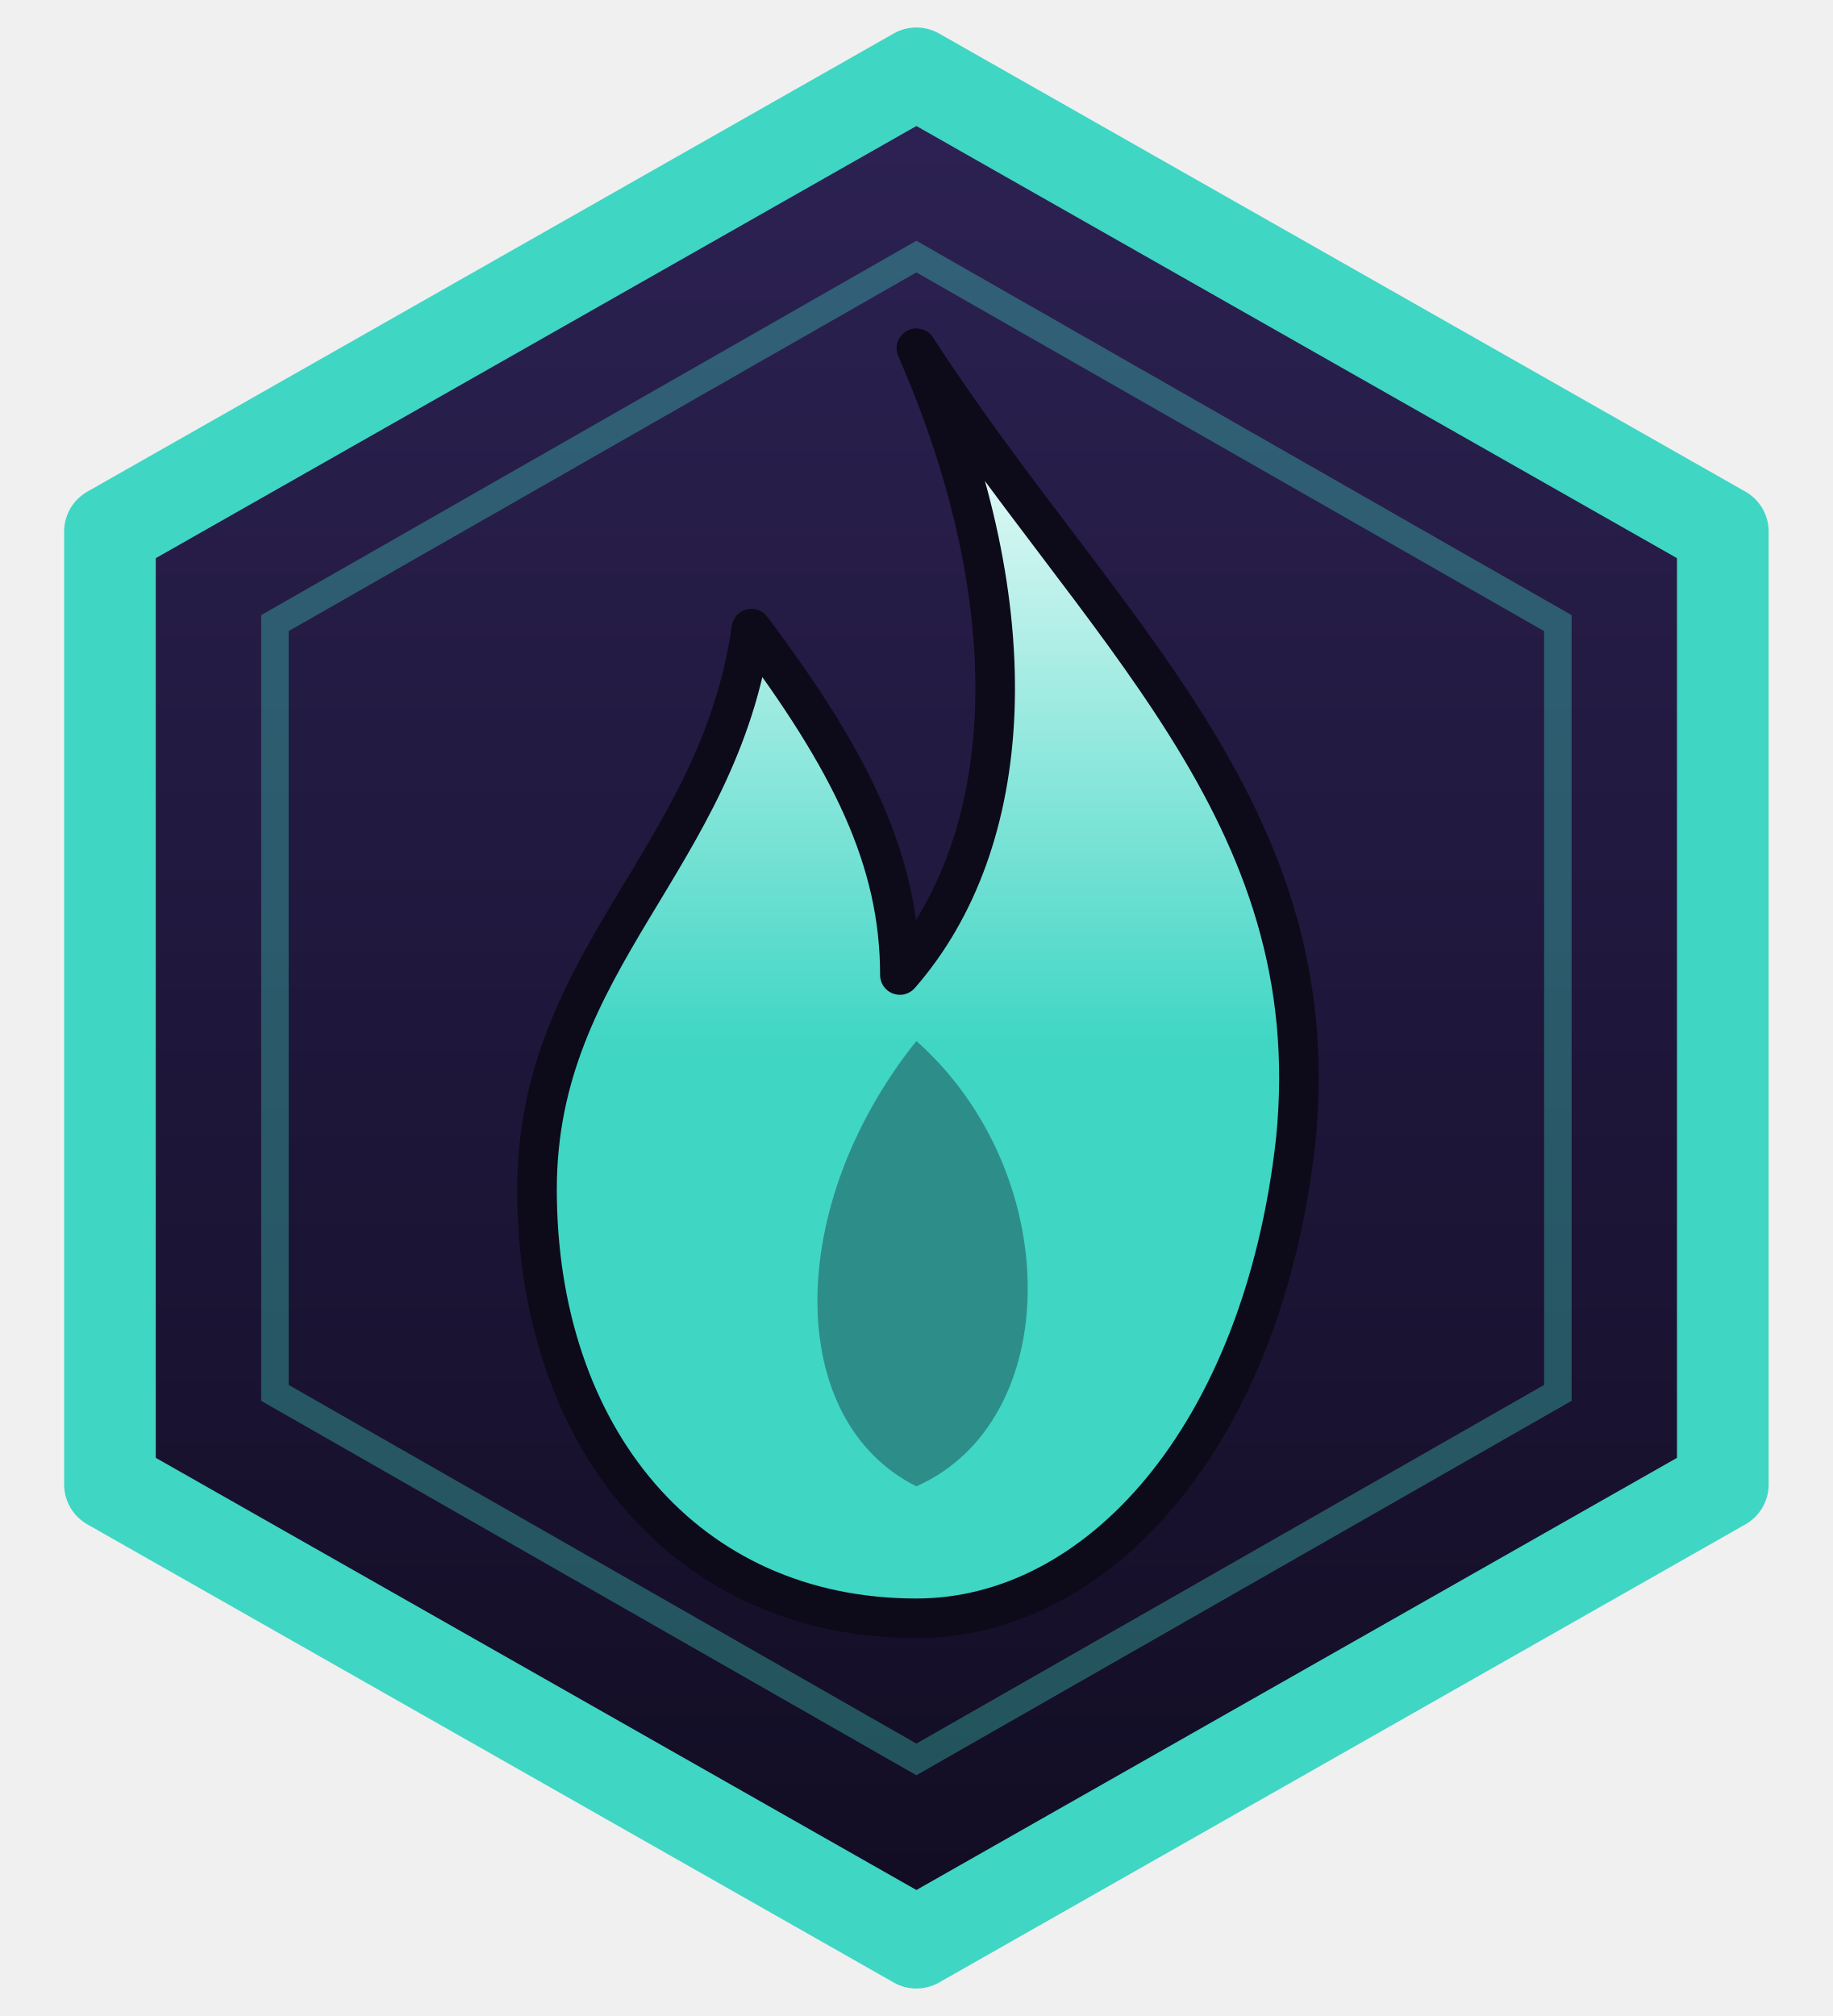
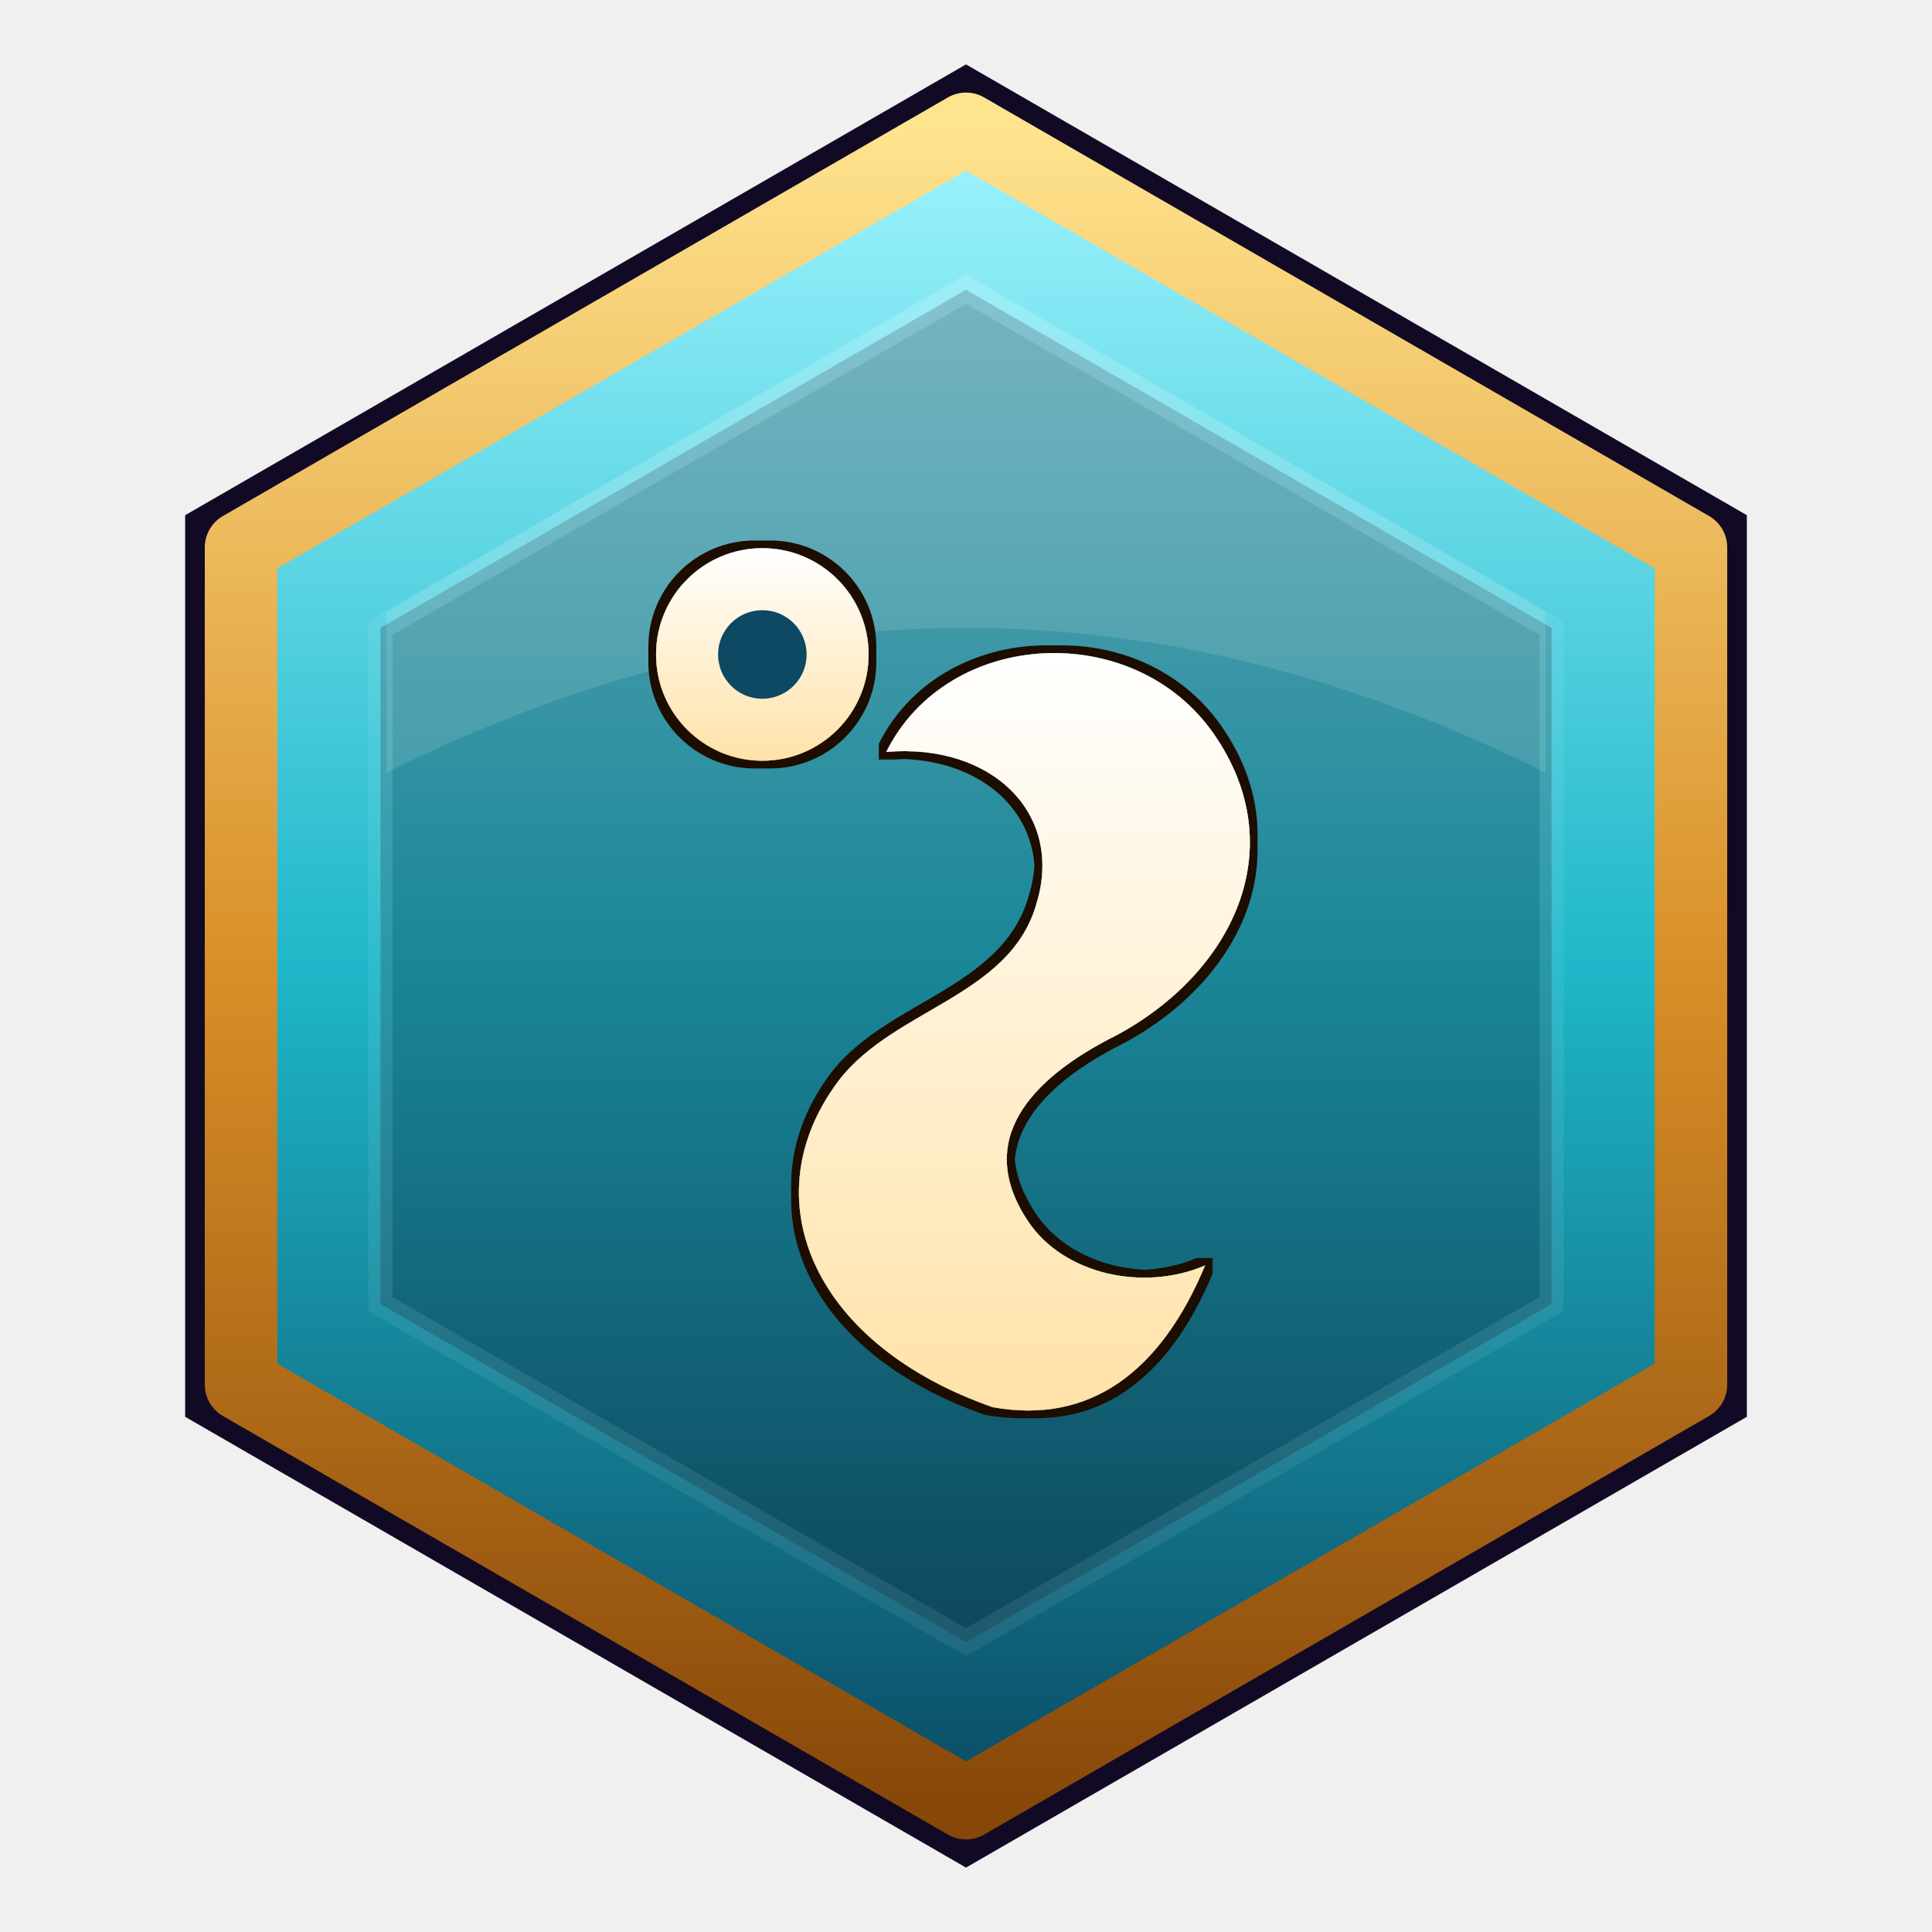
- <svg xmlns="http://www.w3.org/2000/svg" viewBox="0 0 100 110">
+ <svg xmlns="http://www.w3.org/2000/svg" viewBox="0 0 120 120" width="120" height="120" role="img" aria-label="Shaman">
  <defs>
-     <linearGradient id="cishamanxb" x1="0" y1="0" x2="0" y2="1">
-       <stop offset="0" stop-color="#2d2254" />
-       <stop offset="1" stop-color="#110c22" />
+     <linearGradient id="fg-gold" x1="0" y1="0" x2="0" y2="1">
+       <stop offset="0" stop-color="#fff4bd" />
+       <stop offset=".36" stop-color="#ffca4f" />
+       <stop offset=".7" stop-color="#f29a1d" />
+       <stop offset="1" stop-color="#b25d0b" />
    </linearGradient>
-     <linearGradient id="cishamanxg" x1="0" y1="0" x2="0" y2="1">
+     <linearGradient id="fg-goldrim" x1="0" y1="0" x2="0" y2="1">
+       <stop offset="0" stop-color="#ffe48f" />
+       <stop offset=".5" stop-color="#d98f28" />
+       <stop offset="1" stop-color="#874709" />
+     </linearGradient>
+     <linearGradient id="fg-shine" x1="0" y1="0" x2="0" y2="1">
+       <stop offset="0" stop-color="#fff" stop-opacity=".55" />
+       <stop offset=".42" stop-color="#fff" stop-opacity=".08" />
+       <stop offset=".43" stop-color="#fff" stop-opacity="0" />
+     </linearGradient>
+     <linearGradient id="fg-stone" x1="0" y1="0" x2="0" y2="1">
+       <stop offset="0" stop-color="#4d4490" />
+       <stop offset="1" stop-color="#1c1636" />
+     </linearGradient>
+     <linearGradient id="fg-stone2" x1="0" y1="0" x2="1" y2="1">
+       <stop offset="0" stop-color="#5a50a0" />
+       <stop offset=".55" stop-color="#352c6a" />
+       <stop offset="1" stop-color="#1d1739" />
+     </linearGradient>
+     <radialGradient id="fg-door" cx=".5" cy=".78" r=".8">
+       <stop offset="0" stop-color="#fff7d6" />
+       <stop offset=".28" stop-color="#ffd264" />
+       <stop offset=".66" stop-color="#e5891b" />
+       <stop offset="1" stop-color="#5e2808" />
+     </radialGradient>
+     <radialGradient id="fg-pglow" cx=".5" cy=".5" r=".5">
+       <stop offset="0" stop-color="#8f5bff" stop-opacity=".8" />
+       <stop offset=".55" stop-color="#6a3bd8" stop-opacity=".28" />
+       <stop offset="1" stop-color="#6a3bd8" stop-opacity="0" />
+     </radialGradient>
+     <radialGradient id="fg-gglow" cx=".5" cy=".5" r=".5">
+       <stop offset="0" stop-color="#ffd264" stop-opacity=".9" />
+       <stop offset="1" stop-color="#ffb43a" stop-opacity="0" />
+     </radialGradient>
+     <linearGradient id="fg-tile" x1="0" y1="0" x2="0" y2="1">
+       <stop offset="0" stop-color="#40307a" />
+       <stop offset="1" stop-color="#191134" />
+     </linearGradient>
+     <linearGradient id="fg-bg" x1="0" y1="0" x2="0" y2="1">
+       <stop offset="0" stop-color="#3a2a74" />
+       <stop offset=".6" stop-color="#1e1540" />
+       <stop offset="1" stop-color="#120c28" />
+     </linearGradient>
+     <linearGradient id="fg-gem" x1="0" y1="0" x2="1" y2="1">
+       <stop offset="0" stop-color="#fff7cc" />
+       <stop offset=".45" stop-color="#ffc23a" />
+       <stop offset="1" stop-color="#b8600c" />
+     </linearGradient>
+     <linearGradient id="fg-violet" x1="0" y1="0" x2="0" y2="1">
+       <stop offset="0" stop-color="#e6ccff" />
+       <stop offset=".5" stop-color="#9a5cff" />
+       <stop offset="1" stop-color="#4b20b0" />
+     </linearGradient>
+     <linearGradient id="fg-red" x1="0" y1="0" x2="0" y2="1">
+       <stop offset="0" stop-color="#ffa3a3" />
+       <stop offset=".5" stop-color="#ff3d4f" />
+       <stop offset="1" stop-color="#a30f22" />
+     </linearGradient>
+     <linearGradient id="fg-green" x1="0" y1="0" x2="0" y2="1">
+       <stop offset="0" stop-color="#d4ffa6" />
+       <stop offset=".5" stop-color="#5fd63c" />
+       <stop offset="1" stop-color="#1d7a18" />
+     </linearGradient>
+     <linearGradient id="fg-sky" x1="0" y1="0" x2="0" y2="1">
+       <stop offset="0" stop-color="#d8f6ff" />
+       <stop offset=".5" stop-color="#5fc8ff" />
+       <stop offset="1" stop-color="#1b6fb8" />
+     </linearGradient>
+     <linearGradient id="fg-white" x1="0" y1="0" x2="0" y2="1">
      <stop offset="0" stop-color="#ffffff" />
-       <stop offset=".55" stop-color="#3fd6c4" />
-       <stop offset="1" stop-color="#3fd6c4" />
+       <stop offset="1" stop-color="#ffe2a8" />
+     </linearGradient>
+     <filter id="fg-ol" x="-30%" y="-30%" width="160%" height="160%">
+       <feMorphology in="SourceAlpha" operator="dilate" radius=".55" result="d" />
+       <feFlood flood-color="#1a0c03" />
+       <feComposite in2="d" operator="in" result="o" />
+       <feMerge>
+         <feMergeNode in="o" />
+         <feMergeNode in="SourceGraphic" />
+       </feMerge>
+     </filter>
+     <filter id="fg-blur8" x="-60%" y="-60%" width="220%" height="220%">
+       <feGaussianBlur stdDeviation="8" />
+     </filter>
+     <filter id="fg-blur3" x="-60%" y="-60%" width="220%" height="220%">
+       <feGaussianBlur stdDeviation="3" />
+     </filter>
+     <filter id="fg-drop" x="-20%" y="-20%" width="140%" height="160%">
+       <feDropShadow dx="0" dy="5" stdDeviation="5" flood-color="#08040f" flood-opacity=".75" />
+     </filter>
+     <linearGradient id="fg-h-sword" x1="0" y1="0" x2="0" y2="1">
+       <stop offset="0" stop-color="#ffe39a" />
+       <stop offset=".5" stop-color="#e5a12a" />
+       <stop offset="1" stop-color="#7a4206" />
+     </linearGradient>
+     <linearGradient id="fg-h-shaman" x1="0" y1="0" x2="0" y2="1">
+       <stop offset="0" stop-color="#9ff5ff" />
+       <stop offset=".5" stop-color="#1fb7c9" />
+       <stop offset="1" stop-color="#0a4a63" />
+     </linearGradient>
+     <linearGradient id="fg-h-archer" x1="0" y1="0" x2="0" y2="1">
+       <stop offset="0" stop-color="#c8ff8a" />
+       <stop offset=".5" stop-color="#4cbf2a" />
+       <stop offset="1" stop-color="#155a12" />
+     </linearGradient>
+     <linearGradient id="fg-h-gunner" x1="0" y1="0" x2="0" y2="1">
+       <stop offset="0" stop-color="#ffd29a" />
+       <stop offset=".5" stop-color="#f2841f" />
+       <stop offset="1" stop-color="#7a2e05" />
+     </linearGradient>
+     <linearGradient id="fg-h-brawler" x1="0" y1="0" x2="0" y2="1">
+       <stop offset="0" stop-color="#ffb3d2" />
+       <stop offset=".5" stop-color="#e8457f" />
+       <stop offset="1" stop-color="#6e0f33" />
    </linearGradient>
  </defs>
-   <path d="M50 4L94 29V81L50 106L6 81V29Z" fill="url(#cishamanxb)" stroke="#3fd6c4" stroke-width="5" stroke-linejoin="round" />
-   <path d="M50 14L85 34V76L50 96L15 76V34Z" fill="none" stroke="#3fd6c4" stroke-opacity=".35" stroke-width="1.5" />
-   <g transform="translate(5 10) scale(.9)" stroke="#0d0a1a" stroke-width="2.4" stroke-linejoin="round">
-     <path d="M50 10C61 27 75 38 73 58C71 76 61 87 50 87C36 87 27 76 27 61C27 47 38 41 40 27C46 35 49 41 49 48C56 40 57 26 50 10Z" fill="url(#cishamanxg)" />
-     <path d="M50 52C59 60 59 75 50 79C42 75 42 62 50 52Z" fill="#0d0a1a" fill-opacity=".35" stroke="none" />
+   <g transform="scale(1.0)">
+     <path d="M60.00 4.00L108.50 32.00L108.50 88.00L60.00 116.00L11.50 88.00L11.50 32.00Z" fill="#120a24" />
+     <path d="M60.00 8.00L105.03 34.00L105.03 86.00L60.00 112.00L14.97 86.00L14.97 34.00Z" fill="url(#fg-h-shaman)" stroke="url(#fg-goldrim)" stroke-width="4.5" stroke-linejoin="round" />
+     <path d="M60.00 18.00L96.37 39.00L96.37 81.00L60.00 102.00L23.63 81.00L23.63 39.00Z" fill="#0c0718" opacity=".28" stroke="#fff" stroke-opacity=".25" stroke-width="1.5" />
+     <path d="M24 38L60 17L96 38L96 48Q60 30 24 48Z" fill="#fff" opacity=".12" />
+     <g transform="translate(60 61) scale(2.75) translate(-12 -12)" filter="url(#fg-ol)">
+       <g fill="url(#fg-white)">
+         <path d="M12.6 21.6c-4-1.4-5.4-4.6-3.6-7.2 1.2-1.8 4-2 4.6-4.2.6-2-1-3.6-3.4-3.4 1.4-2.8 5.6-3 7.4-.4 1.8 2.6.4 5.4-2.2 6.8-2 1-3.2 2.4-2 4.2.8 1.2 2.6 1.6 4 1-1 2.4-2.6 3.6-4.8 3.2z" />
+         <circle cx="7.4" cy="4.6" r="2.4" />
+         <circle cx="7.4" cy="4.6" r="1" fill="#0a4a63" />
+       </g>
+     </g>
  </g>
</svg>
